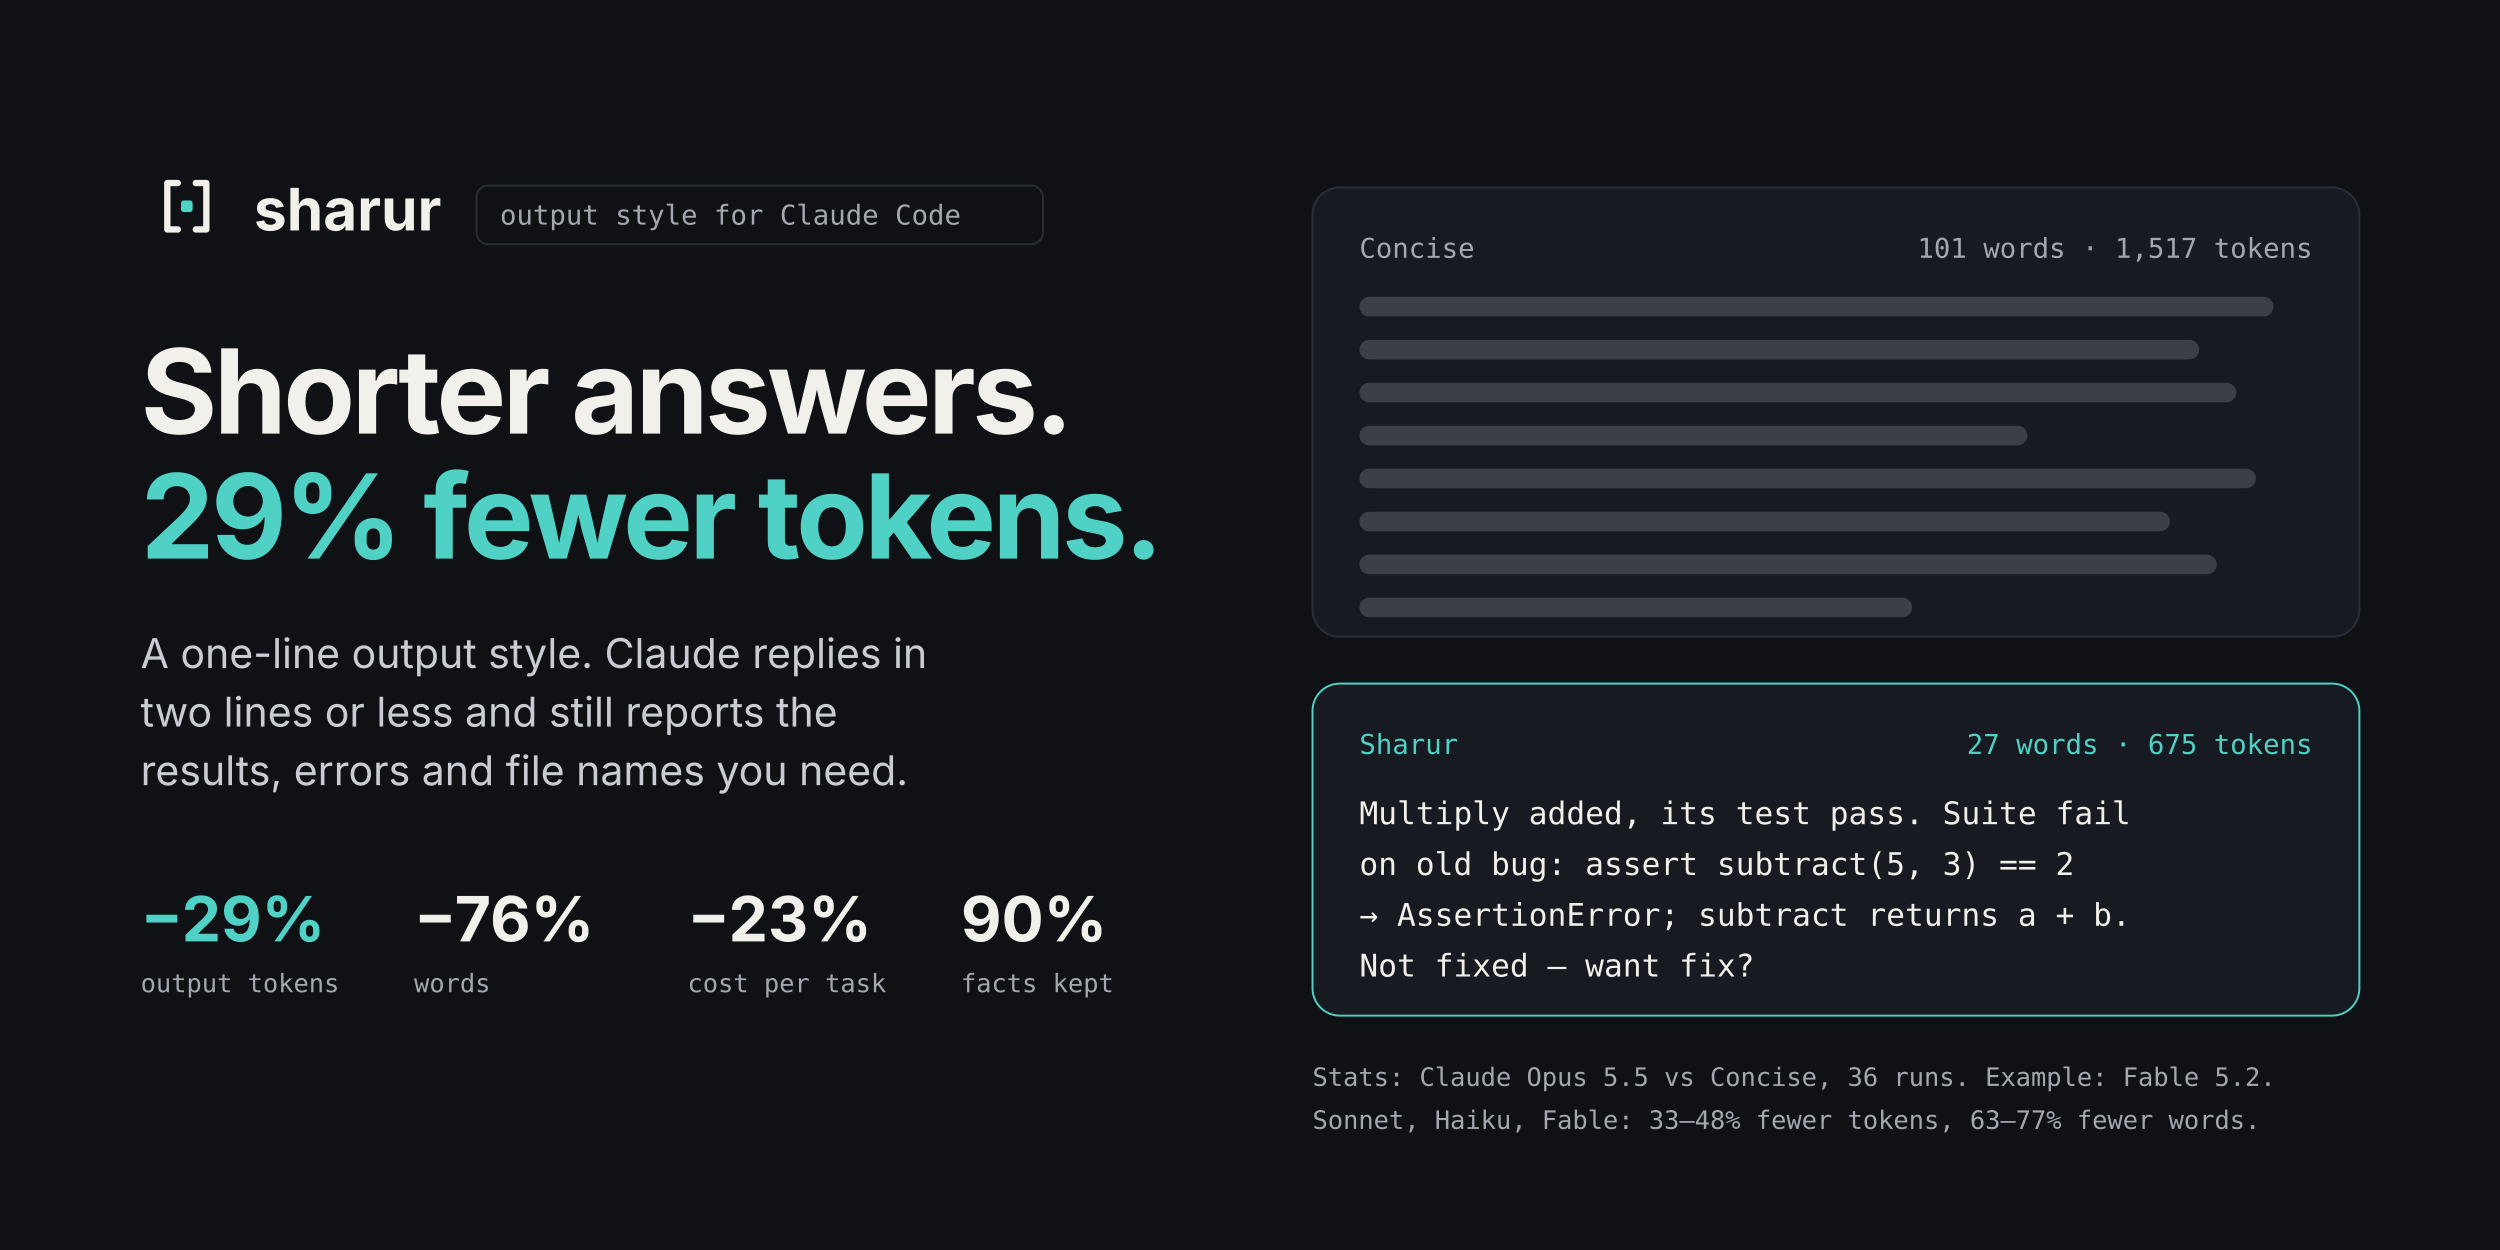
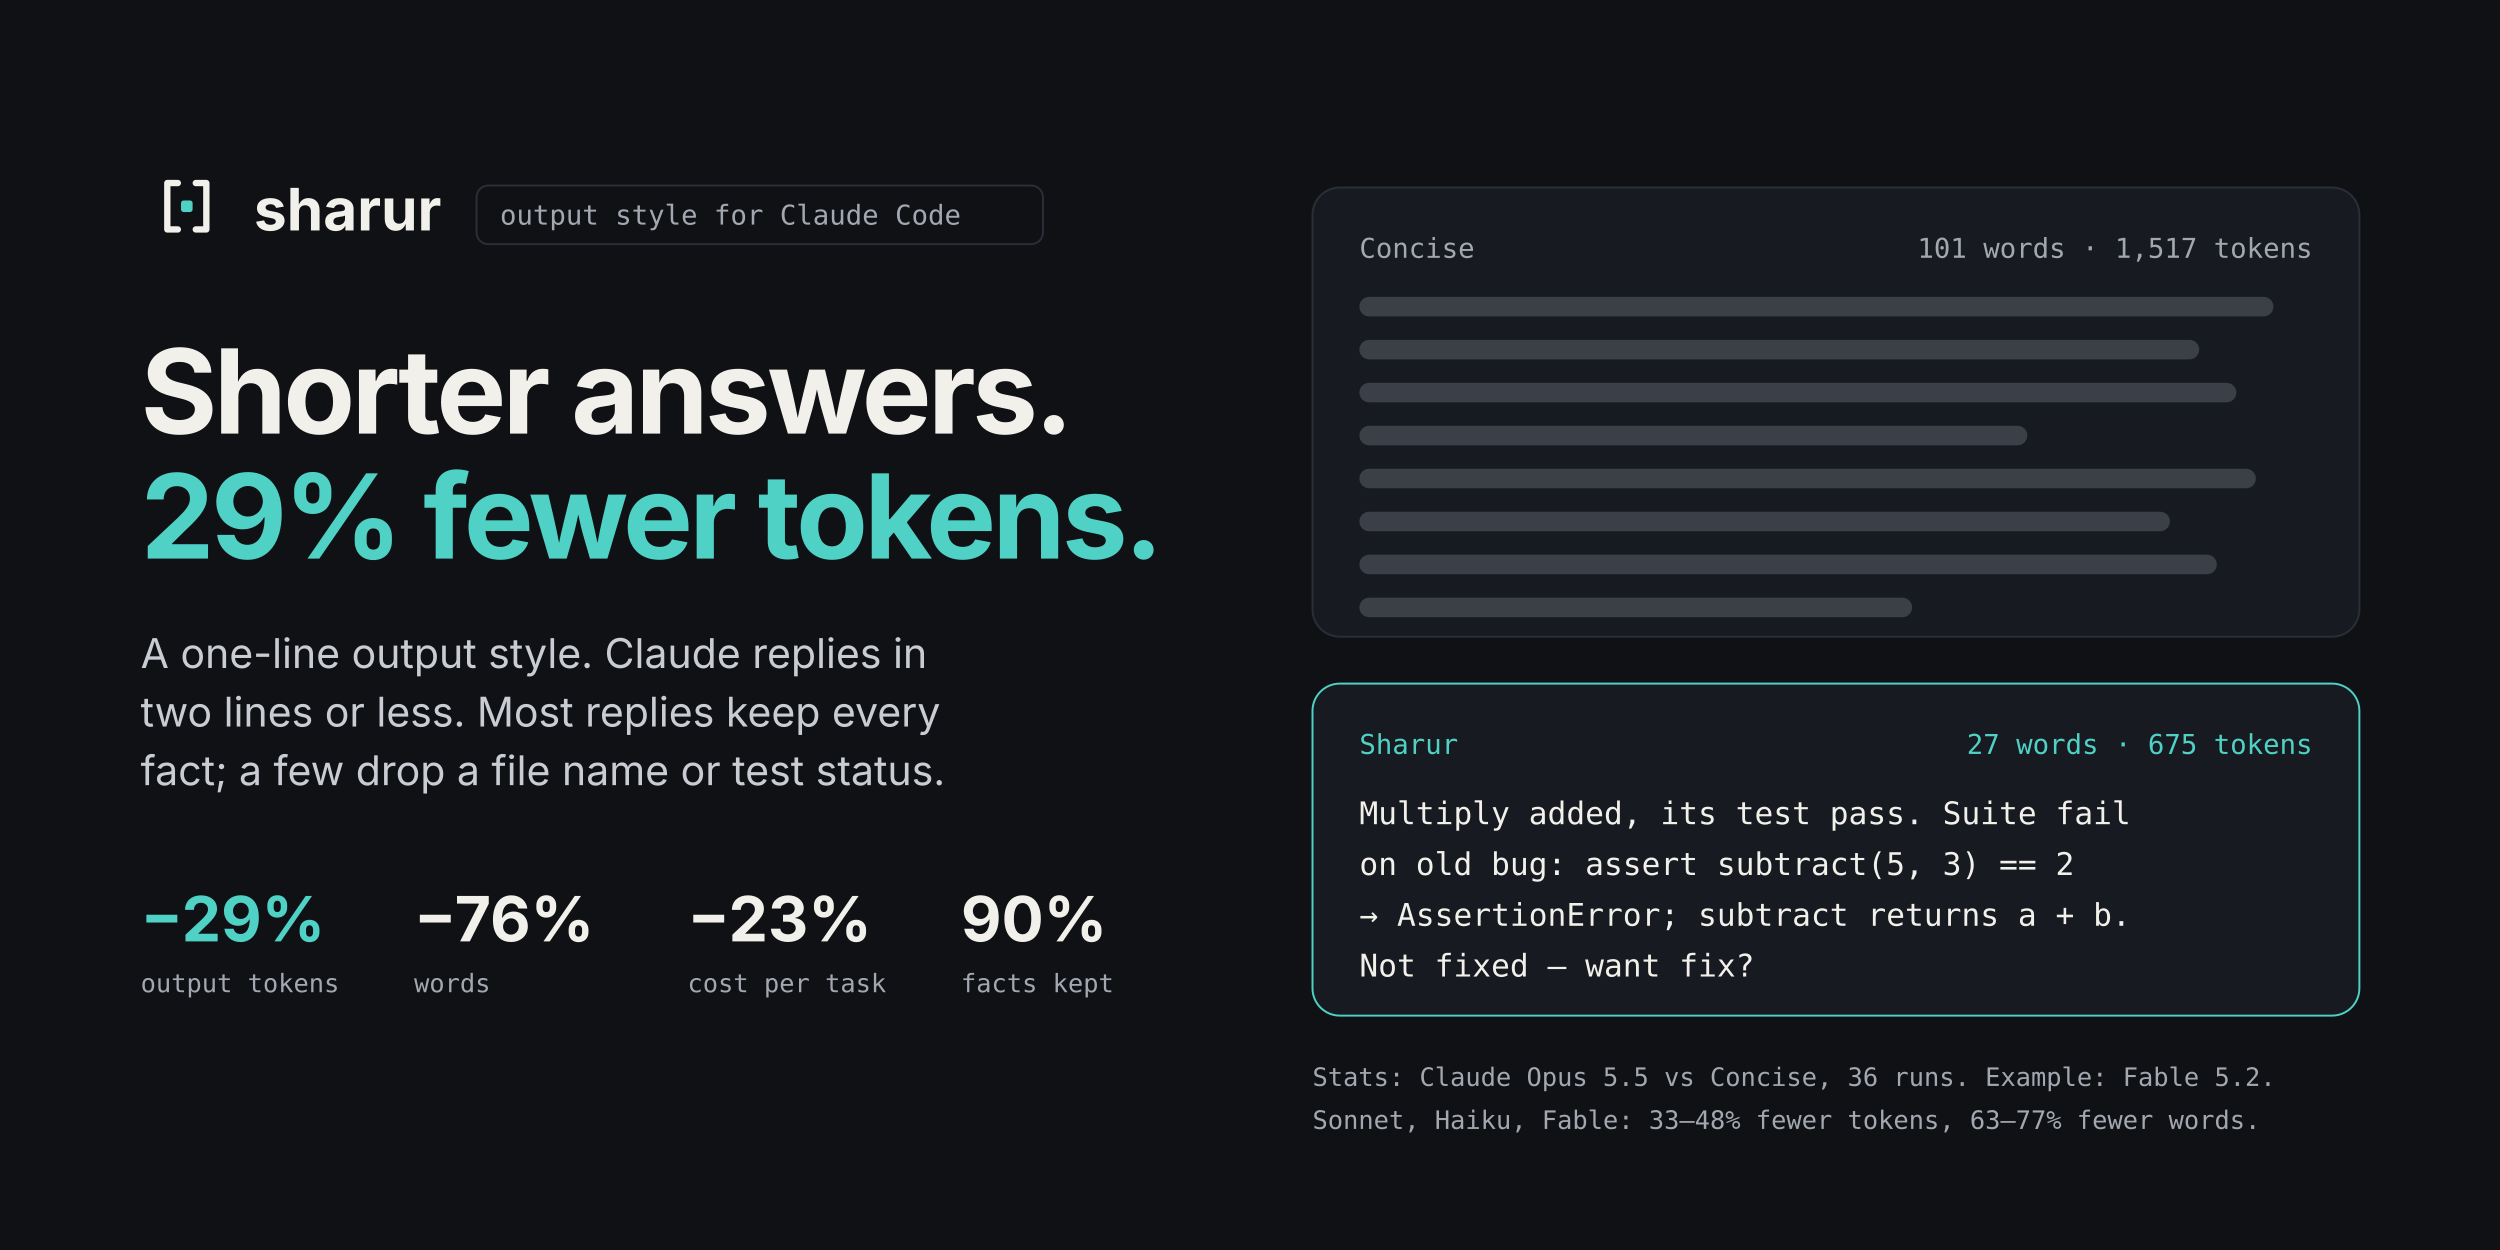
<svg xmlns="http://www.w3.org/2000/svg" width="1280" height="640" viewBox="0 0 1280 640" role="img" aria-label="Sharur, an output style for Claude Code: on Claude Opus 5.5 it used 29% fewer output tokens, 76% fewer words and 23% less cost per task than Concise, and kept 90% of the required facts">
  <style>
    .s { font-family: 'Space Grotesk', 'Segoe UI', Inter, Helvetica, Arial, sans-serif; }
    .m { font-family: ui-monospace, 'JetBrains Mono', SFMono-Regular, Consolas, Menlo, monospace; }
  </style>
  <rect width="1280" height="640" fill="#0F1115" />
  <g transform="translate(70 84) scale(0.27)">
    <g stroke="#F2F0EA" stroke-width="12" stroke-linecap="round" stroke-linejoin="round" fill="none">
      <polyline points="78,36 58,36 58,124 78,124" />
      <polyline points="112,36 132,36 132,124 112,124" />
    </g>
    <rect x="84" y="69" width="22" height="22" rx="5" fill="#4FD1C5" />
  </g>
  <text x="130" y="118" class="s" font-size="30" font-weight="700" fill="#F2F0EA">sharur</text>
  <rect x="244" y="95" width="290" height="30" rx="6" fill="none" stroke="#2A2F37" />
  <text x="256" y="115" class="m" font-size="14" fill="#A3A8B0">output style for Claude Code</text>
  <text x="72" y="222" class="s" font-size="60" font-weight="700" letter-spacing="-1.8" fill="#F2F0EA">Shorter answers.</text>
  <text x="72" y="286" class="s" font-size="60" font-weight="700" letter-spacing="-1.8" fill="#4FD1C5">29% fewer tokens.</text>
  <text class="s" font-size="21" fill="#C9CDD3">
    <tspan x="72" y="342">A one-line output style. Claude replies in</tspan>
-     <tspan x="72" y="372">two lines or less and still reports the</tspan>
-     <tspan x="72" y="402">results, errors and file names you need.</tspan>
+     <tspan x="72" y="372">two lines or less. Most replies keep every</tspan>
+     <tspan x="72" y="402">fact; a few drop a file name or test status.</tspan>
  </text>
  <g class="s" font-size="32" font-weight="700">
    <text x="72" y="482" fill="#4FD1C5">−29%</text>
    <text x="212" y="482" fill="#F2F0EA">−76%</text>
    <text x="352" y="482" fill="#F2F0EA">−23%</text>
    <text x="492" y="482" fill="#F2F0EA">90%</text>
  </g>
  <g class="m" font-size="13" fill="#A3A8B0">
    <text x="72" y="508">output tokens</text>
    <text x="212" y="508">words</text>
    <text x="352" y="508">cost per task</text>
    <text x="492" y="508">facts kept</text>
  </g>
  <rect x="672" y="96" width="536" height="230" rx="14" fill="#171A20" stroke="#2A2F37" />
  <text x="696" y="132" class="m" font-size="14" fill="#A3A8B0">Concise</text>
  <text x="1184" y="132" class="m" font-size="14" fill="#A3A8B0" text-anchor="end">101 words · 1,517 tokens</text>
  <g fill="#3A3F48">
    <rect x="696" y="152" width="468" height="10" rx="5" />
    <rect x="696" y="174" width="430" height="10" rx="5" />
    <rect x="696" y="196" width="449" height="10" rx="5" />
    <rect x="696" y="218" width="342" height="10" rx="5" />
    <rect x="696" y="240" width="459" height="10" rx="5" />
    <rect x="696" y="262" width="415" height="10" rx="5" />
    <rect x="696" y="284" width="439" height="10" rx="5" />
    <rect x="696" y="306" width="283" height="10" rx="5" />
  </g>
  <rect x="672" y="350" width="536" height="170" rx="14" fill="#171A20" stroke="#4FD1C5" />
  <text x="696" y="386" class="m" font-size="14" fill="#4FD1C5">Sharur</text>
  <text x="1184" y="386" class="m" font-size="14" fill="#4FD1C5" text-anchor="end">27 words · 675 tokens</text>
  <text class="m" font-size="16" fill="#F2F0EA">
    <tspan x="696" y="422">Multiply added, its test pass. Suite fail</tspan>
    <tspan x="696" y="448">on old bug: assert subtract(5, 3) == 2</tspan>
    <tspan x="696" y="474">→ AssertionError; subtract returns a + b.</tspan>
    <tspan x="696" y="500">Not fixed — want fix?</tspan>
  </text>
  <g class="m" font-size="13" fill="#A3A8B0">
    <text x="672" y="556">Stats: Claude Opus 5.5 vs Concise, 36 runs. Example: Fable 5.2.</text>
    <text x="672" y="578">Sonnet, Haiku, Fable: 33–48% fewer tokens, 63–77% fewer words.</text>
  </g>
</svg>
